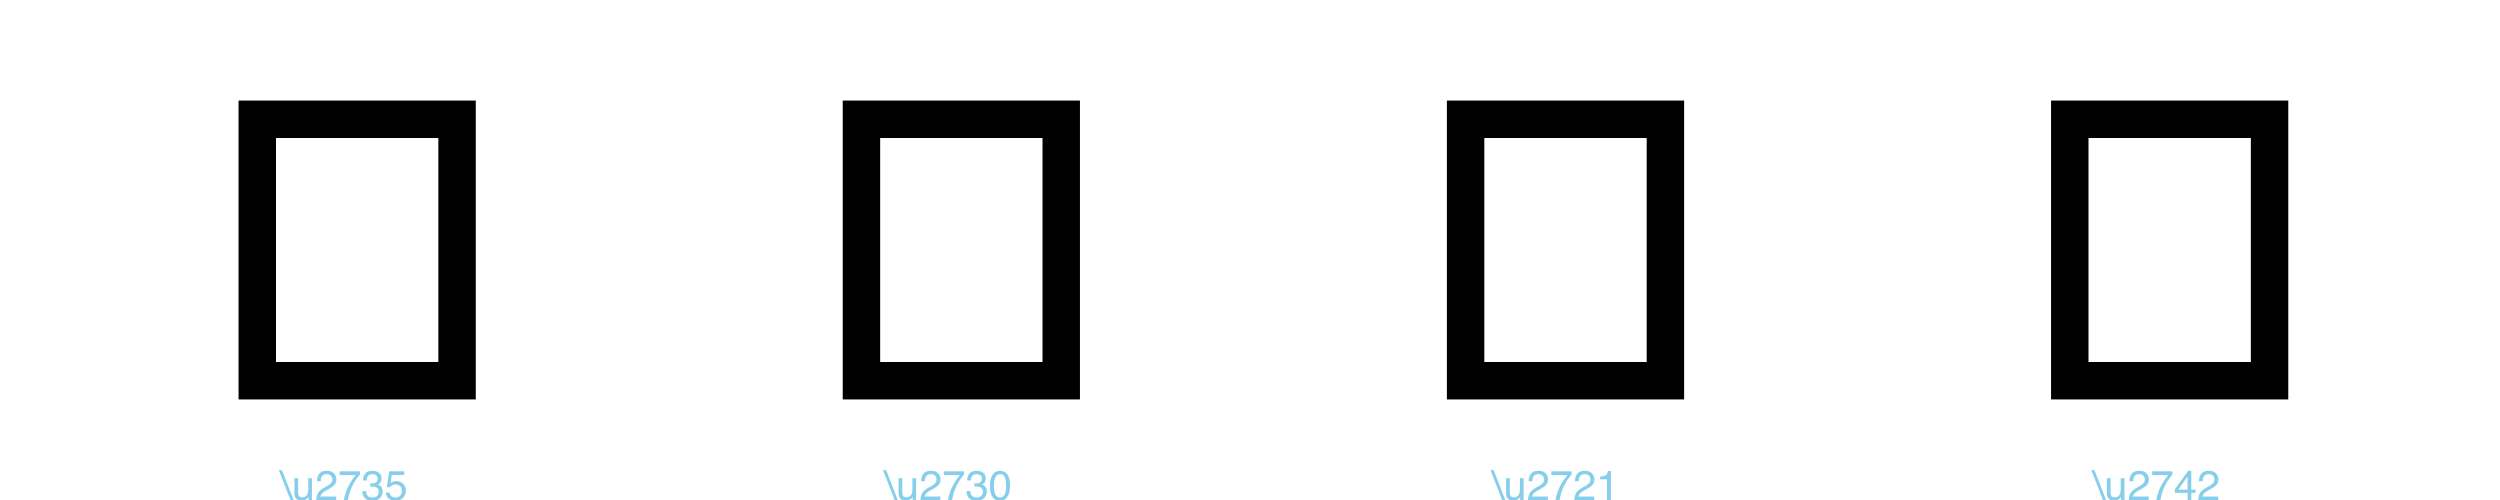
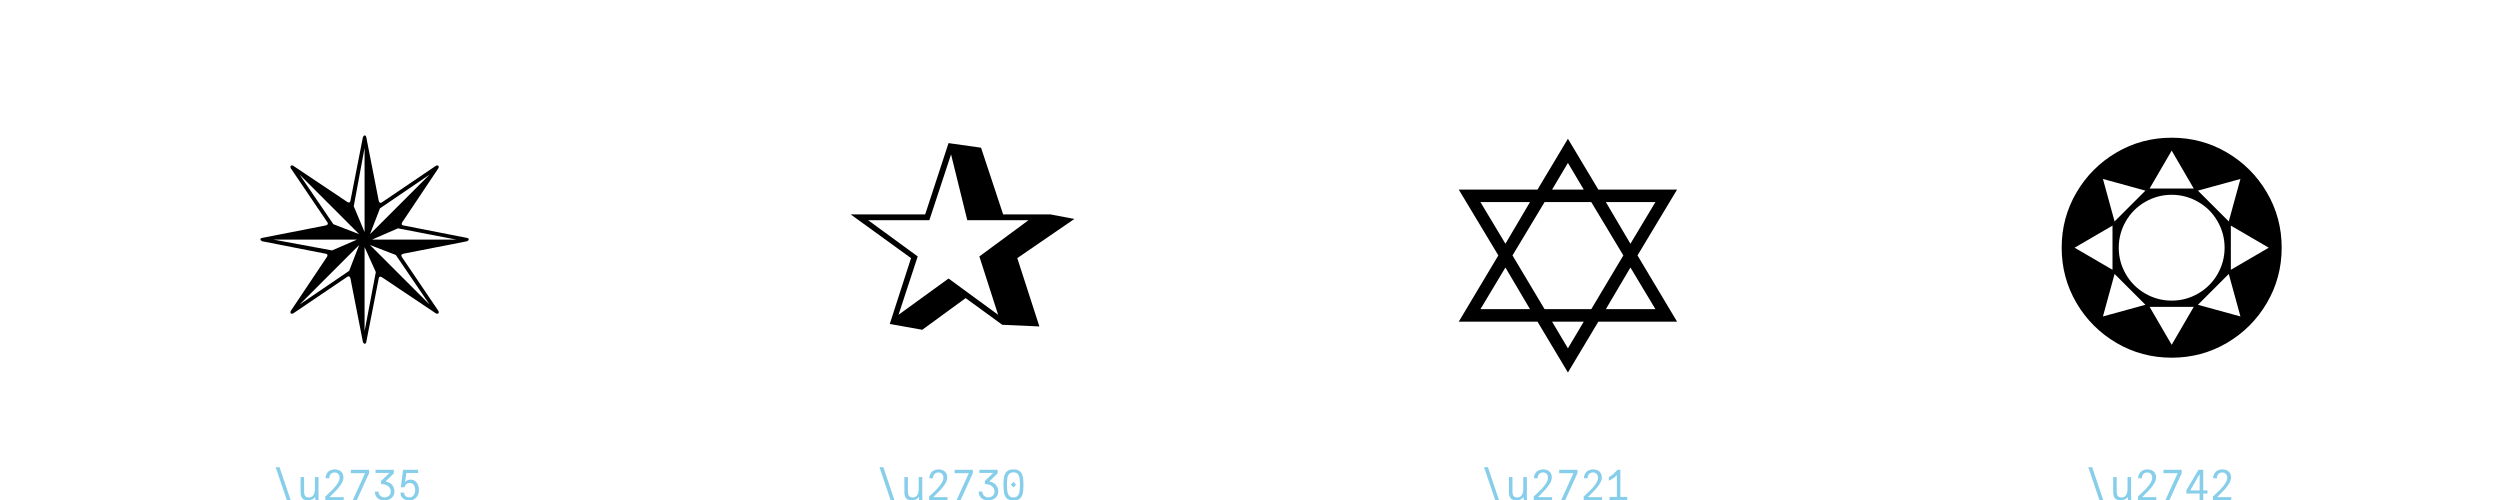
<svg xmlns="http://www.w3.org/2000/svg" xmlns:xlink="http://www.w3.org/1999/xlink" width="600pt" height="120pt" viewBox="0 0 600 120" version="1.1">
  <defs>
    <g>
      <symbol overflow="visible" id="glyph0-0">
-         <path style="stroke:none;" d="M 3.223 0 L 3.223 -71.727 L 60.156 -71.727 L 60.156 0 Z M 51.172 -8.984 L 51.172 -62.742 L 12.207 -62.742 L 12.207 -8.984 Z M 51.172 -8.984 " />
+         <path style="stroke:none;" d="M 3.602 17 L 3.602 -72.5 L 56.398 -72.5 L 56.398 17 Z M 8.801 11.801 L 51.199 11.801 L 51.199 -67.301 L 8.801 -67.301 Z M 16.301 -45 C 16.234 -50.066 17.602 -53.367 20.398 -54.898 C 23.199 -56.434 26.168 -57.199 29.301 -57.199 C 33.566 -57.199 36.867 -56.215 39.199 -54.25 C 41.531 -52.285 42.699 -49.465 42.699 -45.801 C 42.699 -43.535 42.117 -41.516 40.949 -39.75 C 39.781 -37.984 38.102 -35.965 35.898 -33.699 L 34.199 -31.898 C 33.199 -31.098 32.535 -30.434 32.199 -29.898 C 31.867 -29.367 31.699 -28.602 31.699 -27.602 L 31.699 -25 L 26 -25 L 26 -27.602 C 26 -28.801 26.035 -29.699 26.102 -30.301 C 26.168 -30.898 26.434 -31.535 26.898 -32.199 C 27.367 -33 28.016 -33.816 28.852 -34.648 C 29.684 -35.484 30.5 -36.266 31.301 -37 C 33.102 -38.602 34.418 -40 35.25 -41.199 C 36.082 -42.398 36.5 -43.832 36.5 -45.5 C 36.5 -47.5 35.832 -49.035 34.5 -50.102 C 33.168 -51.168 31.234 -51.699 28.699 -51.699 C 26.965 -51.699 25.418 -51.168 24.051 -50.102 C 22.684 -49.035 22.035 -47.332 22.102 -45 Z M 34.699 -16.301 C 34.699 -14.898 34.184 -13.699 33.148 -12.699 C 32.117 -11.699 30.898 -11.199 29.5 -11.199 C 28.102 -11.199 26.898 -11.699 25.898 -12.699 C 24.898 -13.699 24.398 -14.898 24.398 -16.301 C 24.398 -17.168 24.602 -17.934 25 -18.602 C 25.199 -19.469 25.566 -20.102 26.102 -20.5 C 26.633 -20.898 27.367 -21.168 28.301 -21.301 C 28.566 -21.367 28.965 -21.398 29.5 -21.398 C 30.898 -21.398 32.117 -20.898 33.148 -19.898 C 34.184 -18.898 34.699 -17.699 34.699 -16.301 Z M 23.199 -10.199 C 24.602 -10.199 25.801 -9.699 26.801 -8.699 C 27.801 -7.699 28.301 -6.5 28.301 -5.102 C 28.301 -3.633 27.801 -2.398 26.801 -1.398 C 25.801 -0.398 24.602 0.102 23.199 0.102 C 21.801 0.102 20.602 -0.398 19.602 -1.398 C 18.602 -2.398 18.102 -3.633 18.102 -5.102 C 18.102 -6.5 18.602 -7.699 19.602 -8.699 C 20.602 -9.699 21.801 -10.199 23.199 -10.199 Z M 35.801 -10.199 C 37.199 -10.199 38.418 -9.699 39.449 -8.699 C 40.484 -7.699 41 -6.5 41 -5.102 C 41 -3.633 40.484 -2.398 39.449 -1.398 C 38.418 -0.398 37.199 0.102 35.801 0.102 C 34.398 0.102 33.199 -0.398 32.199 -1.398 C 31.199 -2.398 30.699 -3.633 30.699 -5.102 C 30.699 -6.5 31.199 -7.699 32.199 -8.699 C 33.199 -9.699 34.398 -10.199 35.801 -10.199 Z M 35.801 -10.199 " />
      </symbol>
      <symbol overflow="visible" id="glyph0-1">
-         <path style="stroke:none;" d="M 3.223 0 L 3.223 -71.727 L 60.156 -71.727 L 60.156 0 Z M 51.172 -8.984 L 51.172 -62.742 L 12.207 -62.742 L 12.207 -8.984 Z M 51.172 -8.984 " />
+         <path style="stroke:none;" d="M 30.398 -5.398 C 30.332 -5.133 30.215 -5 30.051 -5 C 29.883 -5 29.734 -5.133 29.602 -5.398 L 26.602 -20.699 C 26.469 -21.168 26.234 -21.301 25.898 -21.102 L 12.898 -12.301 C 12.633 -12.168 12.434 -12.168 12.301 -12.301 C 12.168 -12.434 12.168 -12.633 12.301 -12.898 L 21 -25.898 C 21.199 -26.301 21.102 -26.535 20.699 -26.602 L 5.398 -29.602 C 5.133 -29.734 5 -29.883 5 -30.051 C 5 -30.219 5.133 -30.332 5.398 -30.398 L 20.699 -33.398 C 21.168 -33.531 21.301 -33.766 21.102 -34.102 L 12.301 -47.102 C 12.168 -47.367 12.168 -47.566 12.301 -47.699 C 12.434 -47.832 12.633 -47.832 12.898 -47.699 L 25.898 -39 C 26.301 -38.801 26.535 -38.898 26.602 -39.301 L 29.602 -54.602 C 29.734 -54.867 29.883 -55 30.051 -55 C 30.219 -55 30.332 -54.867 30.398 -54.602 L 33.398 -39.301 C 33.531 -38.832 33.766 -38.699 34.102 -38.898 L 47.102 -47.699 C 47.367 -47.832 47.566 -47.832 47.699 -47.699 C 47.832 -47.566 47.832 -47.367 47.699 -47.102 L 39 -34.102 C 38.801 -33.699 38.898 -33.465 39.301 -33.398 L 54.602 -30.398 C 54.867 -30.332 55 -30.215 55 -30.051 C 55 -29.883 54.867 -29.734 54.602 -29.602 L 39.301 -26.602 C 38.832 -26.469 38.699 -26.234 38.898 -25.898 L 47.699 -12.898 C 47.832 -12.633 47.832 -12.434 47.699 -12.301 C 47.566 -12.168 47.367 -12.168 47.102 -12.301 L 34.102 -21 C 33.699 -21.199 33.465 -21.102 33.398 -20.699 Z M 27.398 -38 L 30 -31.801 L 30 -52 Z M 22.5 -33.699 L 28.699 -31.301 L 14.398 -45.602 Z M 33.699 -37.5 L 31.301 -31.301 L 45.602 -45.602 Z M 38 -32.699 L 31.801 -30 L 52 -30 Z M 8.102 -30 L 22.199 -27.398 L 28.199 -30 Z M 28.699 -28.699 L 14.398 -14.398 L 26.301 -22.5 Z M 31.301 -28.699 L 45.602 -14.398 L 37.5 -26.301 Z M 30 -28.199 L 30 -8 L 32.699 -22.199 Z M 30 -28.199 " />
+       </symbol>
+       <symbol overflow="visible" id="glyph0-2">
+         <path style="stroke:none;" d="M 31.102 -14.102 L 20.699 -6.5 L 12.898 -7.898 L 18 -23.699 L 3.5 -34.199 L 21.398 -34.199 L 27 -51.301 L 34.801 -50.199 L 40.102 -34.199 L 51.398 -34.199 L 57.199 -33.102 L 43.5 -23.699 L 48.801 -7.301 L 39.898 -7.699 Z M 19.602 -24.102 L 15 -10.102 L 27 -18.801 L 38.898 -10.102 L 34.398 -24.102 L 46.199 -32.801 L 31.5 -32.801 L 27.602 -48.602 L 22.398 -32.801 L 7.699 -32.801 Z M 19.602 -24.102 " />
+       </symbol>
+       <symbol overflow="visible" id="glyph0-3">
+         <path style="stroke:none;" d="M 56.199 -41.199 L 46.699 -25.398 L 56.199 -9.5 L 37.301 -9.5 L 30 2.699 L 22.699 -9.5 L 3.801 -9.5 L 13.301 -25.398 L 3.801 -41.199 L 22.699 -41.199 L 30 -53.398 L 37.301 -41.199 Z M 33.801 -41.199 L 30 -47.602 L 26.199 -41.199 Z M 20.898 -38.199 L 9 -38.199 L 15 -28.199 Z M 35.602 -12.5 L 43.301 -25.398 L 35.602 -38.199 L 24.398 -38.199 L 16.699 -25.398 L 24.398 -12.5 Z M 45 -28.199 L 51 -38.199 L 39.102 -38.199 Z M 15 -22.5 L 9 -12.5 L 20.898 -12.5 Z M 51 -12.5 L 45 -22.5 L 39.102 -12.5 Z M 26.199 -9.5 L 30 -3.102 L 33.801 -9.5 Z M 26.199 -9.5 " />
+       </symbol>
+       <symbol overflow="visible" id="glyph0-4">
+         <path style="stroke:none;" d="M 30.102 -1.102 C 25.301 -1.102 20.883 -2.285 16.852 -4.648 C 12.816 -7.016 9.617 -10.215 7.25 -14.25 C 4.883 -18.285 3.699 -22.699 3.699 -27.5 C 3.699 -32.301 4.883 -36.715 7.25 -40.75 C 9.617 -44.785 12.816 -47.984 16.852 -50.352 C 20.883 -52.719 25.301 -53.898 30.102 -53.898 C 34.902 -53.898 39.316 -52.715 43.352 -50.352 C 47.383 -47.984 50.582 -44.785 52.949 -40.75 C 55.316 -36.715 56.5 -32.301 56.5 -27.5 C 56.5 -22.699 55.316 -18.285 52.949 -14.25 C 50.582 -10.215 47.383 -7.016 43.352 -4.648 C 39.316 -2.281 34.898 -1.102 30.102 -1.102 Z M 30.102 -50.801 L 24.801 -41.699 L 35.398 -41.699 Z M 13.602 -44 L 16.398 -33.801 L 23.801 -41.199 Z M 36.398 -41.199 L 43.801 -33.801 L 46.602 -44 Z M 30.102 -14.801 C 32.367 -14.801 34.484 -15.367 36.449 -16.5 C 38.418 -17.633 39.965 -19.184 41.102 -21.148 C 42.234 -23.117 42.801 -25.234 42.801 -27.5 C 42.801 -29.766 42.234 -31.883 41.102 -33.852 C 39.969 -35.816 38.418 -37.367 36.449 -38.5 C 34.484 -39.633 32.367 -40.199 30.102 -40.199 C 27.832 -40.199 25.715 -39.633 23.75 -38.5 C 21.785 -37.367 20.234 -35.816 19.102 -33.852 C 17.969 -31.883 17.398 -29.766 17.398 -27.5 C 17.398 -25.234 17.965 -23.117 19.102 -21.148 C 20.234 -19.184 21.785 -17.633 23.75 -16.5 C 25.715 -15.367 27.832 -14.801 30.102 -14.801 Z M 6.801 -27.5 L 15.898 -22.199 L 15.898 -32.801 Z M 44.301 -32.801 L 44.301 -22.199 L 53.398 -27.5 Z M 16.398 -21.199 L 13.602 -11 L 23.801 -13.801 Z M 36.398 -13.801 L 46.602 -11 L 43.801 -21.199 Z M 24.801 -13.301 L 30.102 -4.199 L 35.398 -13.301 Z M 24.801 -13.301 " />
      </symbol>
      <symbol overflow="visible" id="glyph1-0">
-         <path style="stroke:none;" d="M 0.32 0 L 0.32 -7.172 L 6.016 -7.172 L 6.016 0 Z M 5.117 -0.898 L 5.117 -6.273 L 1.219 -6.273 L 1.219 -0.898 Z M 5.117 -0.898 " />
+         <path style="stroke:none;" d="M 0.359 1.699 L 0.359 -7.25 L 5.641 -7.25 L 5.641 1.699 Z M 0.879 1.18 L 5.121 1.18 L 5.121 -6.73 L 0.879 -6.73 Z M 1.629 -4.5 C 1.621 -5.008 1.762 -5.336 2.039 -5.488 C 2.32 -5.645 2.617 -5.719 2.93 -5.719 C 3.355 -5.719 3.688 -5.621 3.922 -5.426 C 4.152 -5.23 4.27 -4.945 4.27 -4.578 C 4.27 -4.352 4.211 -4.152 4.094 -3.977 C 3.977 -3.801 3.809 -3.598 3.59 -3.371 L 3.422 -3.191 C 3.32 -3.109 3.254 -3.043 3.219 -2.988 C 3.188 -2.938 3.172 -2.859 3.172 -2.762 L 3.172 -2.5 L 2.602 -2.5 L 2.602 -2.762 C 2.602 -2.879 2.602 -2.969 2.609 -3.031 C 2.617 -3.09 2.645 -3.152 2.691 -3.219 C 2.738 -3.301 2.801 -3.383 2.887 -3.465 C 2.969 -3.547 3.051 -3.625 3.129 -3.699 C 3.309 -3.859 3.441 -4 3.523 -4.121 C 3.609 -4.242 3.648 -4.383 3.648 -4.551 C 3.648 -4.75 3.582 -4.902 3.449 -5.012 C 3.316 -5.117 3.125 -5.172 2.871 -5.172 C 2.695 -5.172 2.543 -5.117 2.406 -5.012 C 2.27 -4.902 2.203 -4.734 2.211 -4.5 Z M 3.469 -1.629 C 3.469 -1.488 3.418 -1.371 3.316 -1.27 C 3.211 -1.168 3.09 -1.121 2.949 -1.121 C 2.809 -1.121 2.691 -1.172 2.59 -1.27 C 2.488 -1.371 2.441 -1.488 2.441 -1.629 C 2.441 -1.715 2.461 -1.793 2.5 -1.859 C 2.52 -1.945 2.559 -2.012 2.609 -2.051 C 2.664 -2.09 2.738 -2.117 2.828 -2.129 C 2.855 -2.137 2.898 -2.141 2.949 -2.141 C 3.09 -2.141 3.211 -2.09 3.316 -1.988 C 3.418 -1.891 3.469 -1.77 3.469 -1.629 Z M 2.32 -1.02 C 2.461 -1.02 2.578 -0.969 2.68 -0.871 C 2.781 -0.77 2.828 -0.648 2.828 -0.512 C 2.828 -0.363 2.781 -0.238 2.68 -0.141 C 2.578 -0.039 2.461 0.012 2.32 0.012 C 2.18 0.012 2.059 -0.039 1.961 -0.141 C 1.859 -0.238 1.809 -0.363 1.809 -0.512 C 1.809 -0.652 1.859 -0.77 1.961 -0.871 C 2.059 -0.969 2.18 -1.02 2.32 -1.02 Z M 3.578 -1.02 C 3.719 -1.02 3.84 -0.969 3.945 -0.871 C 4.047 -0.77 4.102 -0.648 4.102 -0.512 C 4.102 -0.363 4.047 -0.238 3.945 -0.141 C 3.84 -0.039 3.719 0.012 3.578 0.012 C 3.438 0.012 3.32 -0.039 3.219 -0.141 C 3.121 -0.238 3.07 -0.363 3.07 -0.512 C 3.07 -0.652 3.121 -0.77 3.219 -0.871 C 3.32 -0.969 3.441 -1.02 3.578 -1.02 Z M 3.578 -1.02 " />
      </symbol>
      <symbol overflow="visible" id="glyph1-1">
-         <path style="stroke:none;" d="M 0.426 -7.172 L 3.211 0 L 2.453 0 L -0.336 -7.172 Z M 0.426 -7.172 " />
+         <path style="stroke:none;" d="M 5.078 1.898 L 4.16 1.898 L 0.852 -7.879 L 1.781 -7.879 Z M 5.078 1.898 " />
      </symbol>
      <symbol overflow="visible" id="glyph1-2">
-         <path style="stroke:none;" d="M 1.523 -5.23 L 1.523 -1.758 C 1.523 -1.492 1.566 -1.273 1.648 -1.102 C 1.805 -0.789 2.098 -0.633 2.523 -0.633 C 3.137 -0.633 3.555 -0.906 3.773 -1.453 C 3.895 -1.746 3.953 -2.148 3.953 -2.66 L 3.953 -5.23 L 4.836 -5.23 L 4.836 0 L 4.004 0 L 4.016 -0.773 C 3.898 -0.574 3.758 -0.406 3.59 -0.27 C 3.254 0.004 2.848 0.141 2.367 0.141 C 1.621 0.141 1.113 -0.109 0.844 -0.605 C 0.699 -0.871 0.625 -1.23 0.625 -1.676 L 0.625 -5.23 Z M 1.523 -5.23 " />
+         <path style="stroke:none;" d="M 2.578 0.07 C 1.961 0.07 1.512 -0.098 1.238 -0.43 C 0.965 -0.762 0.828 -1.254 0.828 -1.898 L 0.828 -5.5 L 1.672 -5.5 L 1.672 -2.238 C 1.672 -1.887 1.695 -1.598 1.746 -1.371 C 1.797 -1.145 1.902 -0.961 2.066 -0.82 C 2.23 -0.68 2.473 -0.609 2.801 -0.609 C 3.301 -0.609 3.672 -0.797 3.91 -1.172 C 4.148 -1.543 4.27 -1.992 4.27 -2.52 L 4.27 -5.5 L 5.129 -5.5 L 5.129 -1.191 C 5.129 -0.969 5.137 -0.699 5.148 -0.379 L 5.16 0 L 4.371 0 L 4.328 -0.73 C 3.961 -0.195 3.379 0.07 2.578 0.07 Z M 2.578 0.07 " />
      </symbol>
      <symbol overflow="visible" id="glyph1-3">
-         <path style="stroke:none;" d="M 0.312 0 C 0.344 -0.602 0.469 -1.125 0.688 -1.57 C 0.902 -2.016 1.324 -2.422 1.953 -2.789 L 2.891 -3.328 C 3.312 -3.574 3.605 -3.781 3.773 -3.953 C 4.039 -4.227 4.176 -4.535 4.176 -4.883 C 4.176 -5.289 4.055 -5.613 3.809 -5.852 C 3.562 -6.09 3.238 -6.211 2.832 -6.211 C 2.23 -6.211 1.812 -5.984 1.582 -5.527 C 1.457 -5.281 1.391 -4.945 1.375 -4.512 L 0.484 -4.512 C 0.492 -5.121 0.605 -5.617 0.82 -6 C 1.203 -6.68 1.875 -7.016 2.836 -7.016 C 3.637 -7.016 4.223 -6.801 4.594 -6.367 C 4.961 -5.934 5.148 -5.453 5.148 -4.922 C 5.148 -4.363 4.949 -3.883 4.555 -3.484 C 4.328 -3.254 3.918 -2.977 3.328 -2.648 L 2.66 -2.273 C 2.344 -2.098 2.09 -1.934 1.91 -1.773 C 1.586 -1.488 1.379 -1.176 1.293 -0.828 L 5.113 -0.828 L 5.113 0 Z M 0.312 0 " />
+         <path style="stroke:none;" d="M 0.77 -0.84 L 0.988 -1.039 C 1.57 -1.566 2.074 -2.047 2.504 -2.484 C 2.934 -2.922 3.324 -3.398 3.676 -3.922 C 4.023 -4.441 4.199 -4.914 4.199 -5.34 C 4.199 -5.727 4.09 -6.035 3.863 -6.266 C 3.641 -6.496 3.355 -6.609 3.012 -6.609 C 2.629 -6.609 2.316 -6.484 2.074 -6.23 C 1.832 -5.977 1.711 -5.641 1.711 -5.219 L 0.828 -5.219 C 0.836 -5.672 0.941 -6.059 1.141 -6.379 C 1.34 -6.699 1.605 -6.941 1.934 -7.105 C 2.266 -7.27 2.633 -7.352 3.039 -7.352 C 3.414 -7.352 3.758 -7.277 4.074 -7.137 C 4.391 -6.992 4.645 -6.773 4.836 -6.48 C 5.023 -6.188 5.121 -5.828 5.121 -5.41 C 5.121 -4.965 4.969 -4.484 4.664 -3.977 C 4.363 -3.465 4.008 -2.988 3.602 -2.539 C 3.195 -2.094 2.707 -1.598 2.141 -1.051 L 1.781 -0.691 L 5.18 -0.691 L 5.18 0.051 L 0.77 0.051 Z M 0.77 -0.84 " />
      </symbol>
      <symbol overflow="visible" id="glyph1-4">
-         <path style="stroke:none;" d="M 5.23 -6.875 L 5.23 -6.109 C 5.004 -5.891 4.707 -5.512 4.332 -4.969 C 3.961 -4.43 3.633 -3.848 3.344 -3.223 C 3.062 -2.613 2.848 -2.059 2.699 -1.559 C 2.605 -1.234 2.484 -0.715 2.336 0 L 1.363 0 C 1.586 -1.336 2.07 -2.664 2.828 -3.984 C 3.273 -4.758 3.742 -5.43 4.234 -5.992 L 0.367 -5.992 L 0.367 -6.875 Z M 5.23 -6.875 " />
+         <path style="stroke:none;" d="M 2.34 0 L 1.371 0 L 4.301 -6.43 L 0.891 -6.43 L 0.891 -7.25 L 5.27 -7.25 L 5.27 -6.441 Z M 2.34 0 " />
      </symbol>
      <symbol overflow="visible" id="glyph1-5">
-         <path style="stroke:none;" d="M 2.598 0.191 C 1.77 0.191 1.172 -0.035 0.797 -0.492 C 0.426 -0.945 0.238 -1.496 0.238 -2.148 L 1.156 -2.148 C 1.195 -1.695 1.281 -1.367 1.41 -1.164 C 1.641 -0.797 2.051 -0.609 2.648 -0.609 C 3.109 -0.609 3.48 -0.734 3.758 -0.98 C 4.039 -1.227 4.18 -1.547 4.18 -1.938 C 4.18 -2.422 4.031 -2.758 3.738 -2.949 C 3.445 -3.141 3.035 -3.238 2.508 -3.238 C 2.449 -3.238 2.391 -3.238 2.332 -3.234 C 2.273 -3.234 2.211 -3.23 2.148 -3.227 L 2.148 -4.004 C 2.238 -3.992 2.316 -3.988 2.379 -3.984 C 2.441 -3.98 2.508 -3.98 2.578 -3.98 C 2.906 -3.98 3.176 -4.031 3.391 -4.137 C 3.762 -4.32 3.945 -4.645 3.945 -5.113 C 3.945 -5.461 3.82 -5.73 3.574 -5.918 C 3.328 -6.105 3.039 -6.203 2.711 -6.203 C 2.125 -6.203 1.719 -6.008 1.492 -5.617 C 1.371 -5.402 1.301 -5.094 1.285 -4.695 L 0.414 -4.695 C 0.414 -5.219 0.52 -5.66 0.727 -6.023 C 1.086 -6.676 1.715 -7 2.617 -7 C 3.328 -7 3.883 -6.844 4.273 -6.527 C 4.664 -6.211 4.859 -5.75 4.859 -5.148 C 4.859 -4.719 4.742 -4.367 4.512 -4.102 C 4.367 -3.938 4.184 -3.805 3.953 -3.711 C 4.32 -3.609 4.609 -3.414 4.816 -3.129 C 5.023 -2.84 5.125 -2.488 5.125 -2.07 C 5.125 -1.402 4.906 -0.859 4.469 -0.438 C 4.027 -0.02 3.406 0.191 2.598 0.191 Z M 2.598 0.191 " />
+         <path style="stroke:none;" d="M 3.211 -4.441 C 3.957 -4.309 4.5 -4.02 4.84 -3.578 C 5.18 -3.141 5.352 -2.621 5.352 -2.02 C 5.352 -1.574 5.23 -1.188 4.996 -0.863 C 4.758 -0.543 4.453 -0.297 4.078 -0.137 C 3.707 0.027 3.32 0.109 2.922 0.109 C 2.527 0.109 2.156 0.031 1.809 -0.129 C 1.461 -0.289 1.184 -0.531 0.977 -0.852 C 0.766 -1.172 0.66 -1.559 0.66 -2.02 L 1.539 -2.02 C 1.539 -1.734 1.605 -1.484 1.738 -1.273 C 1.871 -1.066 2.051 -0.902 2.27 -0.789 C 2.488 -0.676 2.723 -0.621 2.969 -0.621 C 3.23 -0.621 3.477 -0.676 3.703 -0.789 C 3.934 -0.902 4.121 -1.066 4.262 -1.281 C 4.402 -1.492 4.469 -1.738 4.469 -2.02 C 4.469 -2.586 4.254 -3.027 3.824 -3.344 C 3.395 -3.66 2.836 -3.82 2.148 -3.82 L 2.148 -4.57 L 4.16 -6.5 L 0.828 -6.5 L 0.828 -7.25 L 5.211 -7.25 L 5.211 -6.398 Z M 3.211 -4.441 " />
      </symbol>
      <symbol overflow="visible" id="glyph1-6">
-         <path style="stroke:none;" d="M 1.234 -1.781 C 1.293 -1.281 1.527 -0.934 1.934 -0.742 C 2.141 -0.645 2.383 -0.594 2.656 -0.594 C 3.176 -0.594 3.562 -0.762 3.812 -1.094 C 4.062 -1.426 4.188 -1.793 4.188 -2.195 C 4.188 -2.684 4.039 -3.062 3.742 -3.328 C 3.445 -3.598 3.086 -3.73 2.672 -3.73 C 2.367 -3.73 2.109 -3.672 1.891 -3.555 C 1.676 -3.438 1.492 -3.273 1.336 -3.066 L 0.578 -3.109 L 1.109 -6.875 L 4.742 -6.875 L 4.742 -6.023 L 1.766 -6.023 L 1.469 -4.082 C 1.633 -4.207 1.789 -4.297 1.934 -4.359 C 2.195 -4.469 2.496 -4.523 2.836 -4.523 C 3.477 -4.523 4.023 -4.316 4.469 -3.902 C 4.914 -3.488 5.137 -2.965 5.137 -2.328 C 5.137 -1.668 4.934 -1.086 4.523 -0.582 C 4.117 -0.078 3.465 0.176 2.57 0.176 C 2 0.176 1.496 0.016 1.059 -0.305 C 0.621 -0.625 0.375 -1.117 0.32 -1.781 Z M 1.234 -1.781 " />
+         <path style="stroke:none;" d="M 2.949 0.09 C 2.328 0.09 1.816 -0.066 1.414 -0.375 C 1.012 -0.684 0.809 -1.148 0.809 -1.77 L 1.691 -1.77 C 1.691 -1.398 1.809 -1.113 2.039 -0.922 C 2.273 -0.727 2.574 -0.629 2.941 -0.629 C 3.395 -0.629 3.738 -0.801 3.98 -1.145 C 4.219 -1.488 4.34 -1.918 4.34 -2.43 C 4.34 -2.902 4.227 -3.301 4.004 -3.625 C 3.781 -3.949 3.461 -4.109 3.039 -4.109 C 2.734 -4.109 2.465 -4.016 2.234 -3.824 C 2.004 -3.633 1.852 -3.375 1.781 -3.051 L 0.898 -3.051 L 1.422 -7.25 L 5.031 -7.25 L 5.031 -6.48 L 2.219 -6.48 L 1.91 -4.281 C 2.082 -4.492 2.27 -4.648 2.469 -4.746 C 2.668 -4.844 2.914 -4.891 3.199 -4.891 C 3.621 -4.891 3.984 -4.781 4.289 -4.559 C 4.598 -4.34 4.828 -4.043 4.988 -3.664 C 5.148 -3.289 5.23 -2.871 5.23 -2.41 C 5.23 -1.918 5.133 -1.48 4.941 -1.105 C 4.746 -0.727 4.477 -0.434 4.137 -0.227 C 3.793 -0.016 3.398 0.09 2.949 0.09 Z M 2.949 0.09 " />
      </symbol>
      <symbol overflow="visible" id="glyph1-7">
-         <path style="stroke:none;" d="M 2.703 -6.992 C 3.609 -6.992 4.266 -6.621 4.668 -5.875 C 4.98 -5.297 5.137 -4.508 5.137 -3.508 C 5.137 -2.555 4.996 -1.77 4.711 -1.148 C 4.301 -0.258 3.633 0.191 2.699 0.191 C 1.859 0.191 1.234 -0.176 0.824 -0.902 C 0.484 -1.512 0.312 -2.328 0.312 -3.355 C 0.312 -4.148 0.414 -4.832 0.621 -5.398 C 1.004 -6.461 1.699 -6.992 2.703 -6.992 Z M 2.695 -0.609 C 3.152 -0.609 3.516 -0.812 3.785 -1.215 C 4.055 -1.617 4.188 -2.371 4.188 -3.473 C 4.188 -4.266 4.094 -4.918 3.898 -5.434 C 3.703 -5.945 3.32 -6.203 2.758 -6.203 C 2.242 -6.203 1.863 -5.957 1.625 -5.473 C 1.383 -4.984 1.266 -4.266 1.266 -3.32 C 1.266 -2.609 1.34 -2.035 1.492 -1.602 C 1.727 -0.941 2.129 -0.609 2.695 -0.609 Z M 2.695 -0.609 " />
+         <path style="stroke:none;" d="M 3.012 0.102 C 2.324 0.102 1.809 -0.047 1.461 -0.344 C 1.113 -0.641 0.887 -1.055 0.773 -1.578 C 0.664 -2.105 0.609 -2.801 0.609 -3.66 C 0.609 -4.48 0.668 -5.148 0.785 -5.672 C 0.902 -6.191 1.137 -6.602 1.484 -6.898 C 1.836 -7.199 2.344 -7.352 3.012 -7.352 C 3.676 -7.352 4.184 -7.203 4.535 -6.906 C 4.887 -6.609 5.117 -6.199 5.234 -5.676 C 5.352 -5.152 5.41 -4.48 5.41 -3.66 C 5.41 -2.801 5.355 -2.105 5.246 -1.578 C 5.137 -1.051 4.906 -0.641 4.559 -0.344 C 4.211 -0.047 3.695 0.102 3.012 0.102 Z M 3.012 -0.621 C 3.449 -0.621 3.785 -0.746 4.012 -0.996 C 4.238 -1.246 4.387 -1.582 4.461 -2.012 C 4.535 -2.438 4.57 -2.988 4.57 -3.66 C 4.57 -4.34 4.535 -4.887 4.465 -5.297 C 4.395 -5.707 4.25 -6.031 4.023 -6.27 C 3.801 -6.512 3.465 -6.629 3.012 -6.629 C 2.559 -6.629 2.219 -6.512 1.996 -6.27 C 1.773 -6.031 1.625 -5.703 1.555 -5.297 C 1.484 -4.887 1.449 -4.34 1.449 -3.66 C 1.449 -2.988 1.488 -2.438 1.559 -2.012 C 1.633 -1.582 1.785 -1.246 2.012 -0.996 C 2.238 -0.746 2.57 -0.621 3.012 -0.621 Z M 3.629 -3.66 L 3.012 -3.02 L 2.391 -3.66 L 3.012 -4.371 Z M 3.629 -3.66 " />
      </symbol>
      <symbol overflow="visible" id="glyph1-8">
-         <path style="stroke:none;" d="M 0.957 -4.953 L 0.957 -5.625 C 1.594 -5.688 2.035 -5.789 2.285 -5.934 C 2.535 -6.078 2.723 -6.422 2.848 -6.961 L 3.539 -6.961 L 3.539 0 L 2.602 0 L 2.602 -4.953 Z M 0.957 -4.953 " />
+         <path style="stroke:none;" d="M 0.961 0 L 0.961 -0.738 L 2.73 -0.738 L 2.73 -5.949 C 2.457 -5.676 2.137 -5.41 1.766 -5.148 C 1.395 -4.891 1.074 -4.723 0.801 -4.648 L 0.801 -5.5 C 1.133 -5.641 1.492 -5.887 1.879 -6.238 C 2.266 -6.594 2.586 -6.93 2.84 -7.25 L 3.57 -7.25 L 3.57 -0.738 L 5.211 -0.738 L 5.211 0 Z M 0.961 0 " />
      </symbol>
      <symbol overflow="visible" id="glyph1-9">
-         <path style="stroke:none;" d="M 3.305 -2.477 L 3.305 -5.645 L 1.062 -2.477 Z M 3.32 0 L 3.32 -1.711 L 0.254 -1.711 L 0.254 -2.57 L 3.457 -7.012 L 4.199 -7.012 L 4.199 -2.477 L 5.23 -2.477 L 5.23 -1.711 L 4.199 -1.711 L 4.199 0 Z M 3.32 0 " />
+         <path style="stroke:none;" d="M 4.441 0 L 3.57 0 L 3.57 -1.559 L 0.398 -1.559 L 0.398 -2.359 L 3.289 -7.25 L 4.441 -7.25 L 4.441 -2.301 L 5.469 -2.301 L 5.469 -1.559 L 4.441 -1.559 Z M 3.578 -6.219 L 1.32 -2.301 L 3.578 -2.301 Z M 3.578 -6.219 " />
      </symbol>
    </g>
  </defs>
-   <g id="surface408">
+   <g id="surface1468">
    <g style="fill:rgb(0%,0%,0%);fill-opacity:1;">
-       <use xlink:href="#glyph0-1" x="54.031" y="95.863" />
+       <use xlink:href="#glyph0-1" x="57.5" y="87.5" />
    </g>
    <g style="fill:rgb(52.941%,80.784%,92.157%);fill-opacity:1;">
-       <use xlink:href="#glyph1-1" x="67.25" y="120" />
-       <use xlink:href="#glyph1-2" x="70.028" y="120" />
-       <use xlink:href="#glyph1-3" x="75.59" y="120" />
-       <use xlink:href="#glyph1-4" x="81.151" y="120" />
-       <use xlink:href="#glyph1-5" x="86.713" y="120" />
-       <use xlink:href="#glyph1-6" x="92.274" y="120" />
+       <use xlink:href="#glyph1-1" x="65.309" y="120" />
+       <use xlink:href="#glyph1-2" x="71.309" y="120" />
+       <use xlink:href="#glyph1-3" x="77.309" y="120" />
+       <use xlink:href="#glyph1-4" x="83.309" y="120" />
+       <use xlink:href="#glyph1-5" x="89.309" y="120" />
+       <use xlink:href="#glyph1-6" x="95.309" y="120" />
    </g>
    <g style="fill:rgb(0%,0%,0%);fill-opacity:1;">
-       <use xlink:href="#glyph0-1" x="199.031" y="95.863" />
+       <use xlink:href="#glyph0-2" x="200.648" y="85.648" />
    </g>
    <g style="fill:rgb(52.941%,80.784%,92.157%);fill-opacity:1;">
-       <use xlink:href="#glyph1-1" x="212.25" y="120" />
-       <use xlink:href="#glyph1-2" x="215.028" y="120" />
-       <use xlink:href="#glyph1-3" x="220.59" y="120" />
-       <use xlink:href="#glyph1-4" x="226.151" y="120" />
-       <use xlink:href="#glyph1-5" x="231.713" y="120" />
-       <use xlink:href="#glyph1-7" x="237.274" y="120" />
+       <use xlink:href="#glyph1-1" x="210.219" y="120" />
+       <use xlink:href="#glyph1-2" x="216.219" y="120" />
+       <use xlink:href="#glyph1-3" x="222.219" y="120" />
+       <use xlink:href="#glyph1-4" x="228.219" y="120" />
+       <use xlink:href="#glyph1-5" x="234.219" y="120" />
+       <use xlink:href="#glyph1-7" x="240.219" y="120" />
    </g>
    <g style="fill:rgb(0%,0%,0%);fill-opacity:1;">
-       <use xlink:href="#glyph0-1" x="344.031" y="95.863" />
+       <use xlink:href="#glyph0-3" x="346.301" y="86.699" />
    </g>
    <g style="fill:rgb(52.941%,80.784%,92.157%);fill-opacity:1;">
-       <use xlink:href="#glyph1-1" x="358.051" y="120" />
-       <use xlink:href="#glyph1-2" x="360.829" y="120" />
-       <use xlink:href="#glyph1-3" x="366.391" y="120" />
-       <use xlink:href="#glyph1-4" x="371.952" y="120" />
-       <use xlink:href="#glyph1-3" x="377.514" y="120" />
-       <use xlink:href="#glyph1-8" x="383.075" y="120" />
+       <use xlink:href="#glyph1-1" x="355.32" y="120" />
+       <use xlink:href="#glyph1-2" x="361.32" y="120" />
+       <use xlink:href="#glyph1-3" x="367.32" y="120" />
+       <use xlink:href="#glyph1-4" x="373.32" y="120" />
+       <use xlink:href="#glyph1-3" x="379.32" y="120" />
+       <use xlink:href="#glyph1-8" x="385.32" y="120" />
    </g>
    <g style="fill:rgb(0%,0%,0%);fill-opacity:1;">
-       <use xlink:href="#glyph0-1" x="489.031" y="95.863" />
+       <use xlink:href="#glyph0-4" x="491.102" y="86.949" />
    </g>
    <g style="fill:rgb(52.941%,80.784%,92.157%);fill-opacity:1;">
-       <use xlink:href="#glyph1-1" x="502.246" y="120" />
-       <use xlink:href="#glyph1-2" x="505.024" y="120" />
-       <use xlink:href="#glyph1-3" x="510.586" y="120" />
-       <use xlink:href="#glyph1-4" x="516.147" y="120" />
-       <use xlink:href="#glyph1-9" x="521.709" y="120" />
-       <use xlink:href="#glyph1-3" x="527.271" y="120" />
+       <use xlink:href="#glyph1-1" x="500.336" y="120" />
+       <use xlink:href="#glyph1-2" x="506.336" y="120" />
+       <use xlink:href="#glyph1-3" x="512.336" y="120" />
+       <use xlink:href="#glyph1-4" x="518.336" y="120" />
+       <use xlink:href="#glyph1-9" x="524.336" y="120" />
+       <use xlink:href="#glyph1-3" x="530.336" y="120" />
    </g>
  </g>
</svg>
